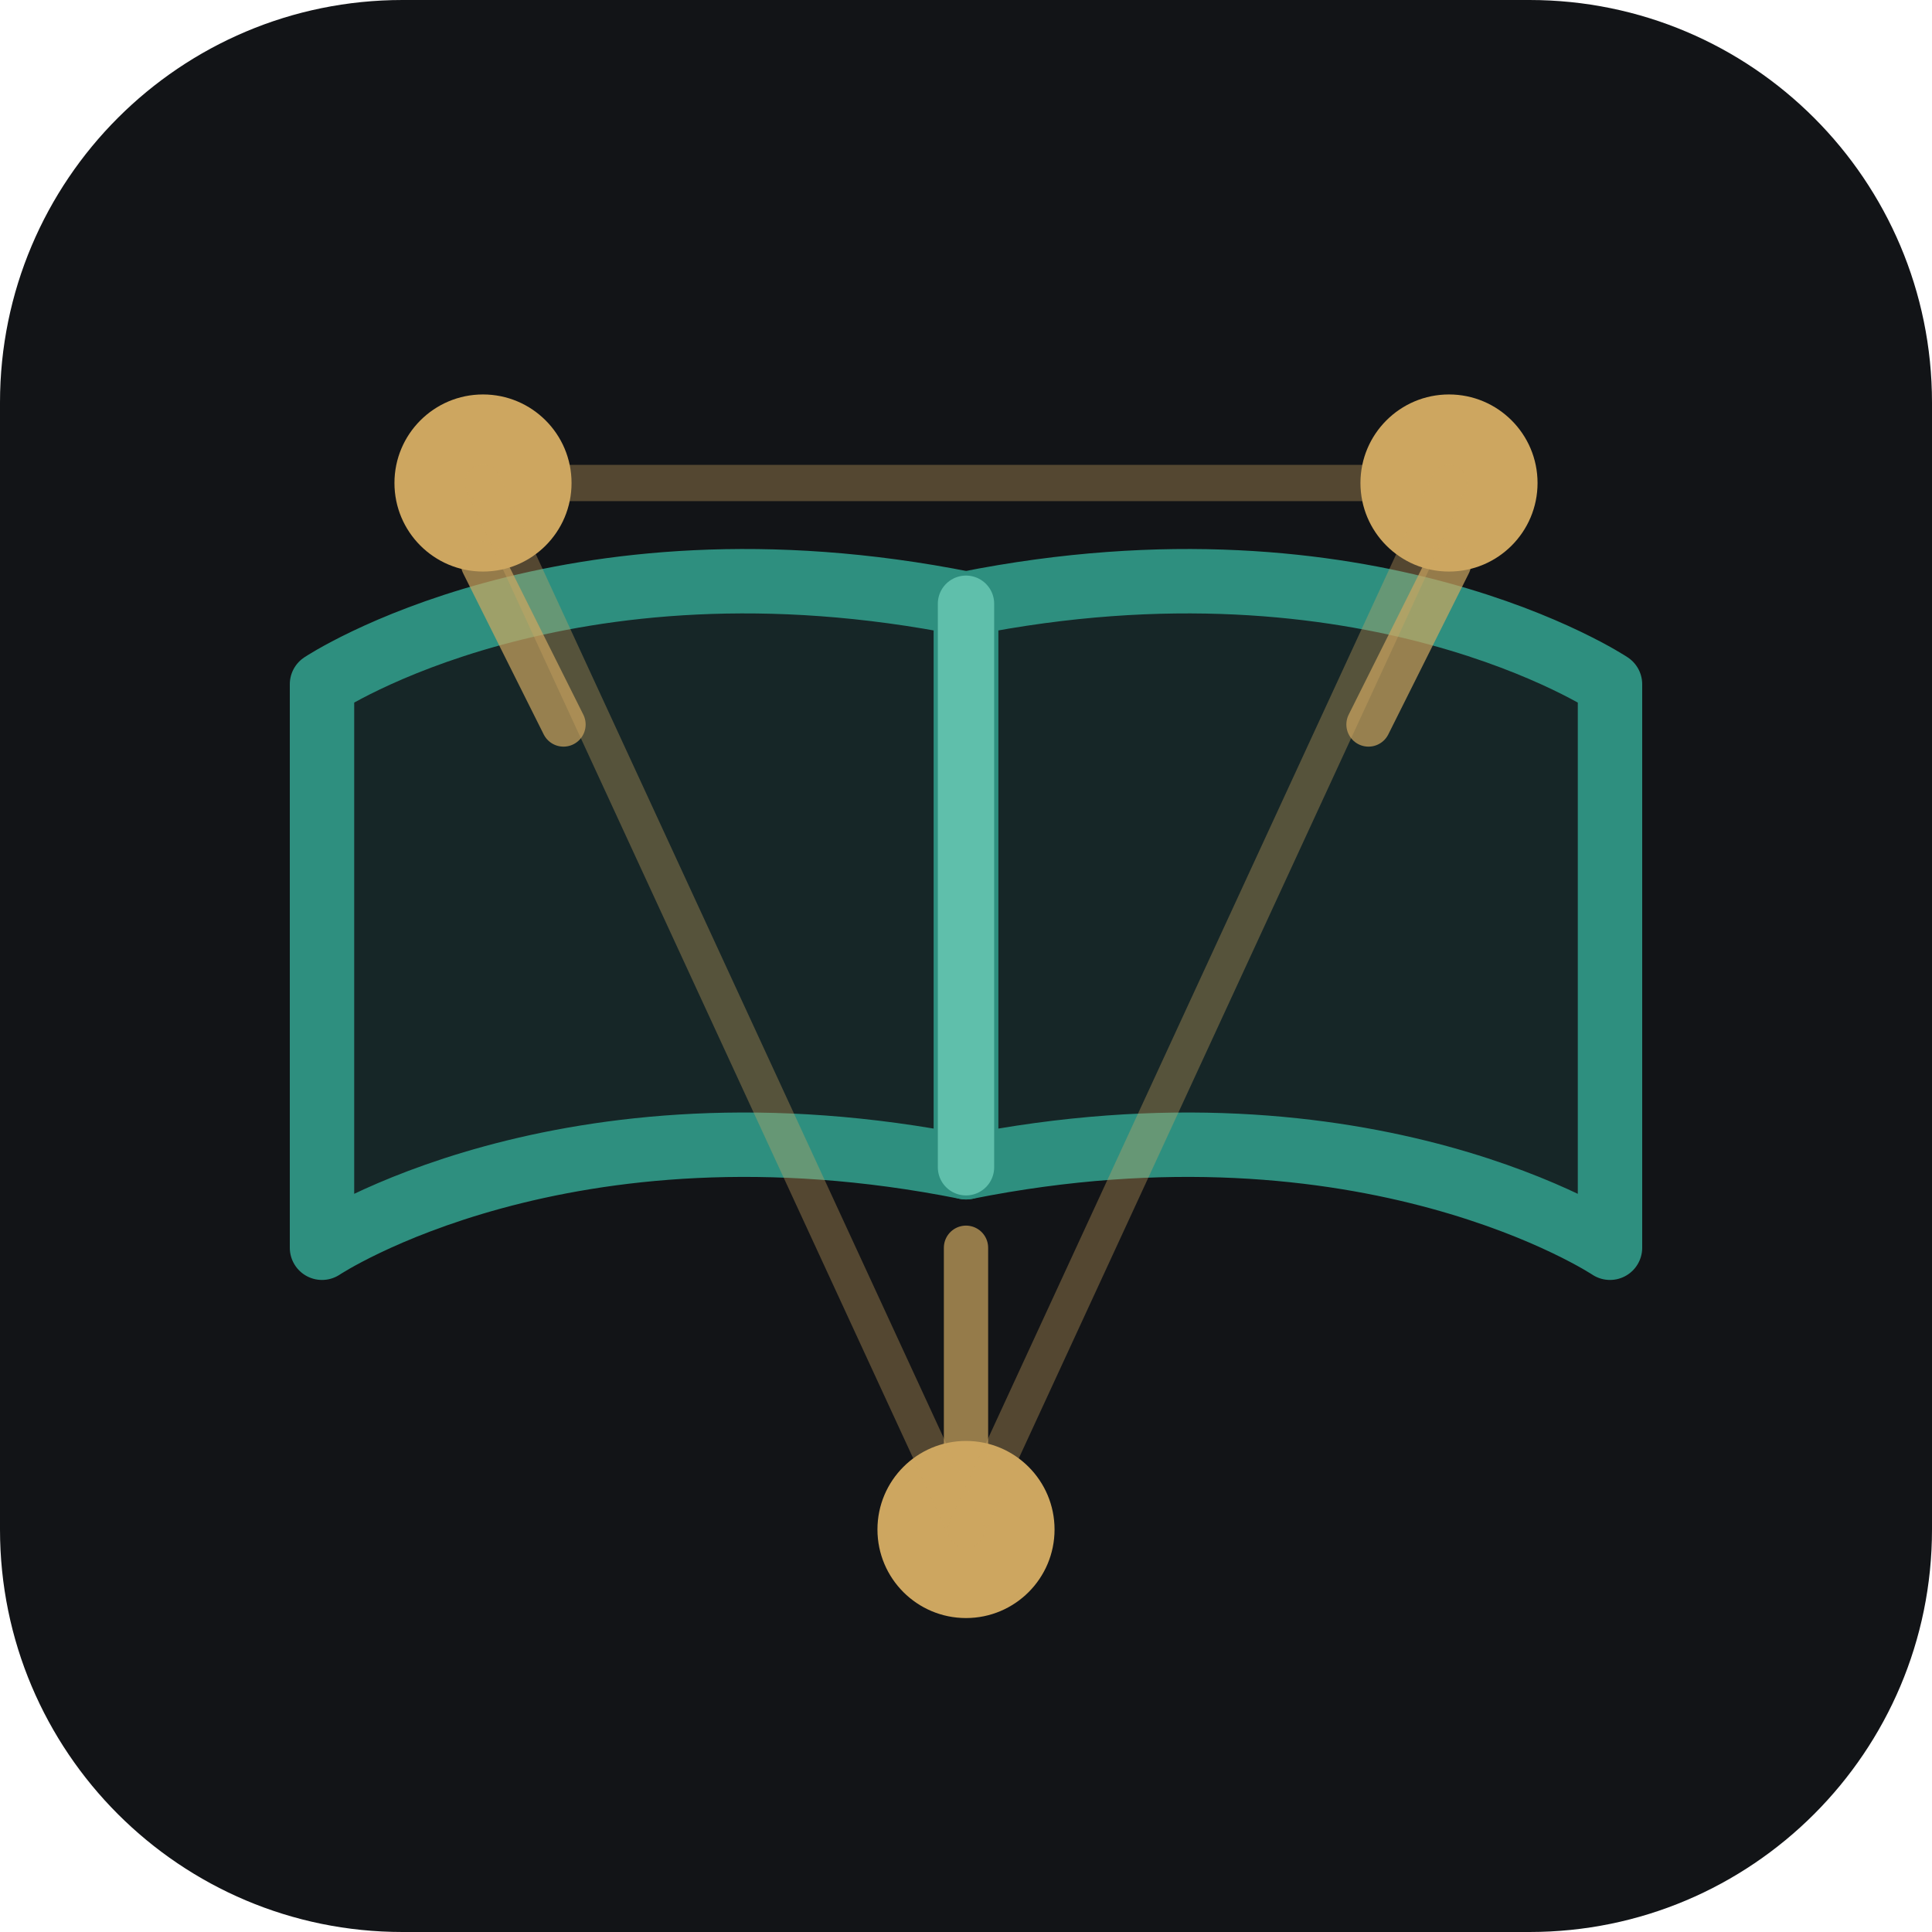
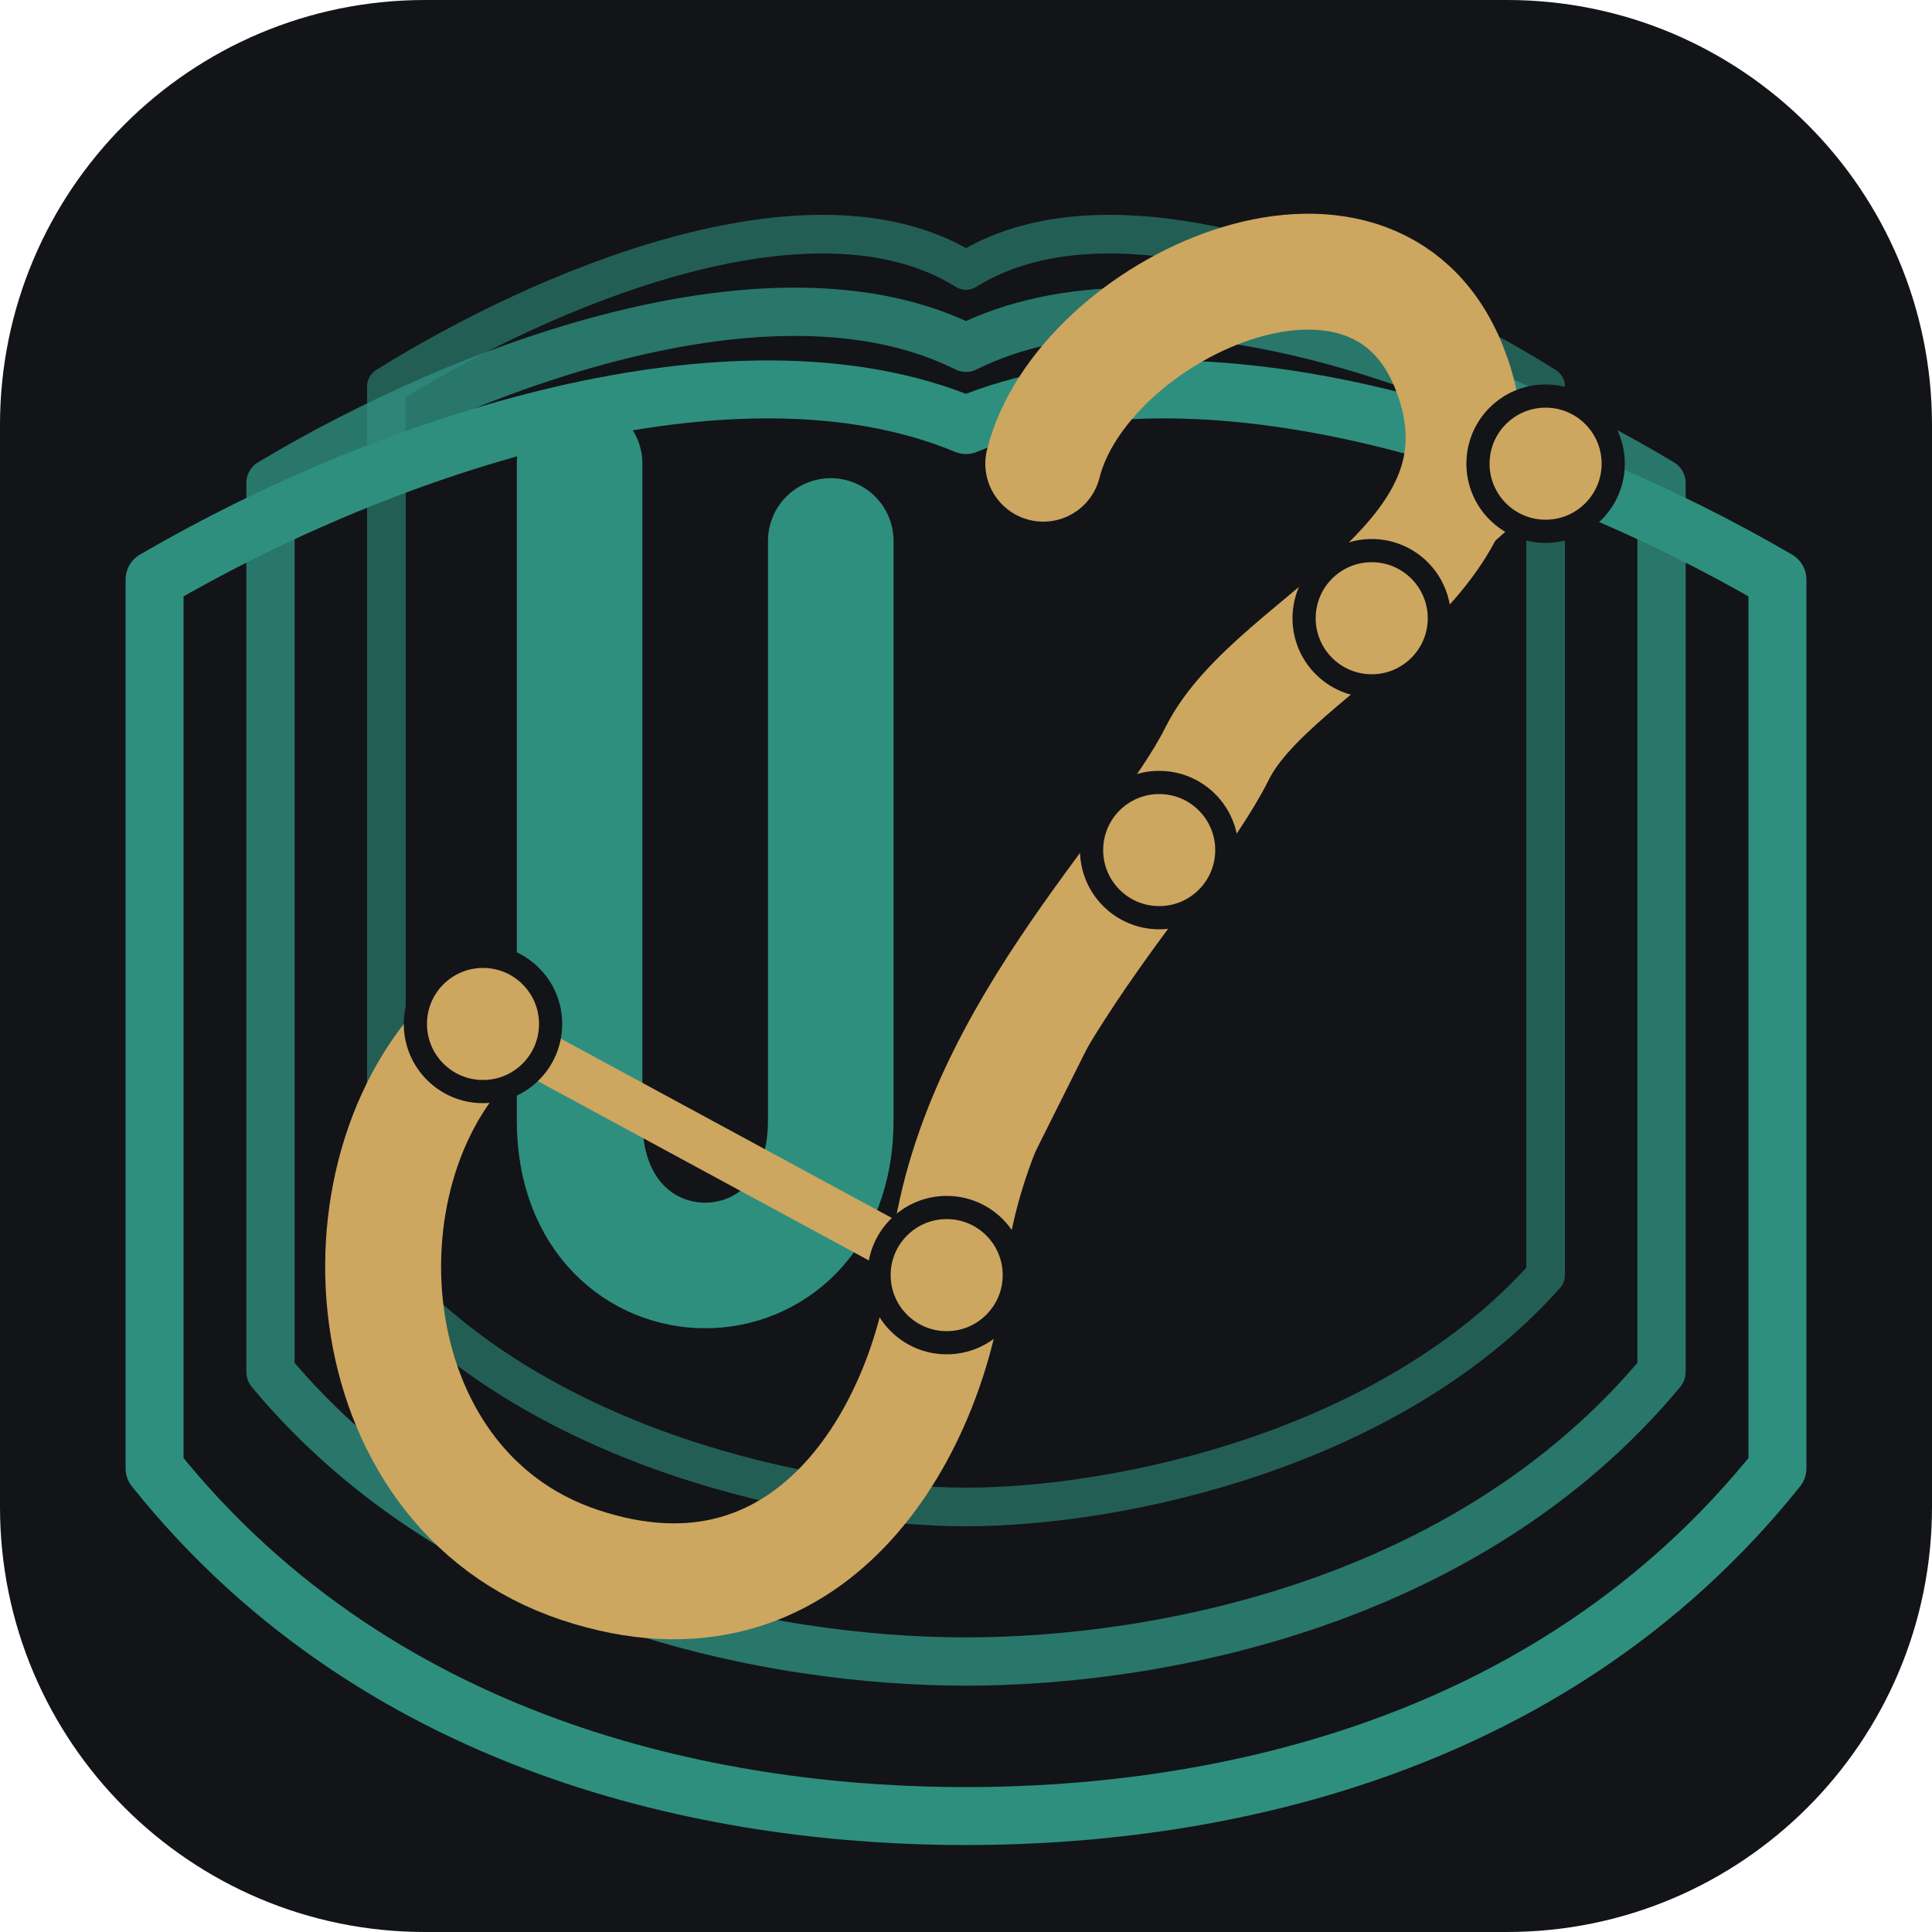
- <svg xmlns="http://www.w3.org/2000/svg" viewBox="0 0 48 48">
-   <rect width="48" height="48" rx="10" fill="#121417" />
-   <path d="M8 31 C8 31 14 27 24 29 C34 27 40 31 40 31 L40 17 C40 17 34 13 24 15 C14 13 8 17 8 17 Z" fill="#2e8f7f" opacity="0.15" />
-   <path d="M8 31 L8 17 C8 17 14 13 24 15 L24 29 C14 27 8 31 8 31 Z" fill="none" stroke="#2e8f7f" stroke-width="1.6" stroke-linejoin="round" />
-   <path d="M40 31 L40 17 C40 17 34 13 24 15 L24 29 C34 27 40 31 40 31 Z" fill="none" stroke="#2e8f7f" stroke-width="1.6" stroke-linejoin="round" />
-   <line x1="24" y1="15" x2="24" y2="29" stroke="#5fbfab" stroke-width="1.4" stroke-linecap="round" />
-   <circle cx="12" cy="12" r="2.2" fill="#cda660" />
-   <circle cx="36" cy="12" r="2.2" fill="#cda660" />
-   <circle cx="24" cy="38" r="2.2" fill="#cda660" />
-   <line x1="12" y1="14" x2="14" y2="18" stroke="#cda660" stroke-width="1.1" stroke-linecap="round" opacity="0.7" />
-   <line x1="36" y1="14" x2="34" y2="18" stroke="#cda660" stroke-width="1.1" stroke-linecap="round" opacity="0.7" />
-   <line x1="24" y1="36" x2="24" y2="31" stroke="#cda660" stroke-width="1.1" stroke-linecap="round" opacity="0.7" />
-   <line x1="12" y1="12" x2="36" y2="12" stroke="#cda660" stroke-width="0.9" stroke-linecap="round" opacity="0.35" />
-   <line x1="12" y1="12" x2="24" y2="38" stroke="#cda660" stroke-width="0.9" stroke-linecap="round" opacity="0.35" />
-   <line x1="36" y1="12" x2="24" y2="38" stroke="#cda660" stroke-width="0.9" stroke-linecap="round" opacity="0.35" />
+ <svg xmlns="http://www.w3.org/2000/svg" viewBox="0 0 100 100">
+   <rect width="100" height="100" rx="22" fill="#121417" />
+   <path d="M 8,76 C 20,91 38,94 50,94 C 62,94 80,91 92,76 L 92,30 C 80,23 62,17 50,22 C 38,17 20,23 8,30 Z" fill="none" stroke="#2e8f7f" stroke-width="3" stroke-linejoin="round" />
+   <path d="M 14,71 C 24,83 40,86 50,86 C 60,86 76,83 86,71 L 86,25 C 76,19 60,13 50,18 C 40,13 24,19 14,25 Z" fill="none" stroke="#2e8f7f" stroke-width="2.5" stroke-linejoin="round" opacity="0.8" />
+   <path d="M 20,66 C 28,75 42,78 50,78 C 58,78 72,75 80,66 L 80,20 C 72,15 58,9 50,14 C 42,9 28,15 20,20 Z" fill="none" stroke="#2e8f7f" stroke-width="2" stroke-linejoin="round" opacity="0.6" />
+   <path d="M 30,24 L 30,58 C 30,68 43,68 43,58 L 43,28" fill="none" stroke="#2e8f7f" stroke-width="6.5" stroke-linecap="round" stroke-linejoin="round" />
+   <path d="M 25,53 C 17,60 18,77 30,81 C 42,85 48,74 49,66 C 50,54 60,45 63,39 C 66,33 79,29 75,19 C 71,9 56,16 54,24" fill="none" stroke="#cda660" stroke-width="6" stroke-linecap="round" stroke-linejoin="round" />
+   <path d="M 25,53 L 49,66 L 60,44 L 71,32 L 80,24" fill="none" stroke="#cda660" stroke-width="2.5" stroke-linecap="round" stroke-linejoin="round" />
+   <circle cx="25" cy="53" r="3.5" fill="#cda660" stroke="#121417" stroke-width="1.2" />
+   <circle cx="49" cy="66" r="3.5" fill="#cda660" stroke="#121417" stroke-width="1.2" />
+   <circle cx="60" cy="44" r="3.5" fill="#cda660" stroke="#121417" stroke-width="1.2" />
+   <circle cx="71" cy="32" r="3.5" fill="#cda660" stroke="#121417" stroke-width="1.2" />
+   <circle cx="80" cy="24" r="3.5" fill="#cda660" stroke="#121417" stroke-width="1.2" />
</svg>
